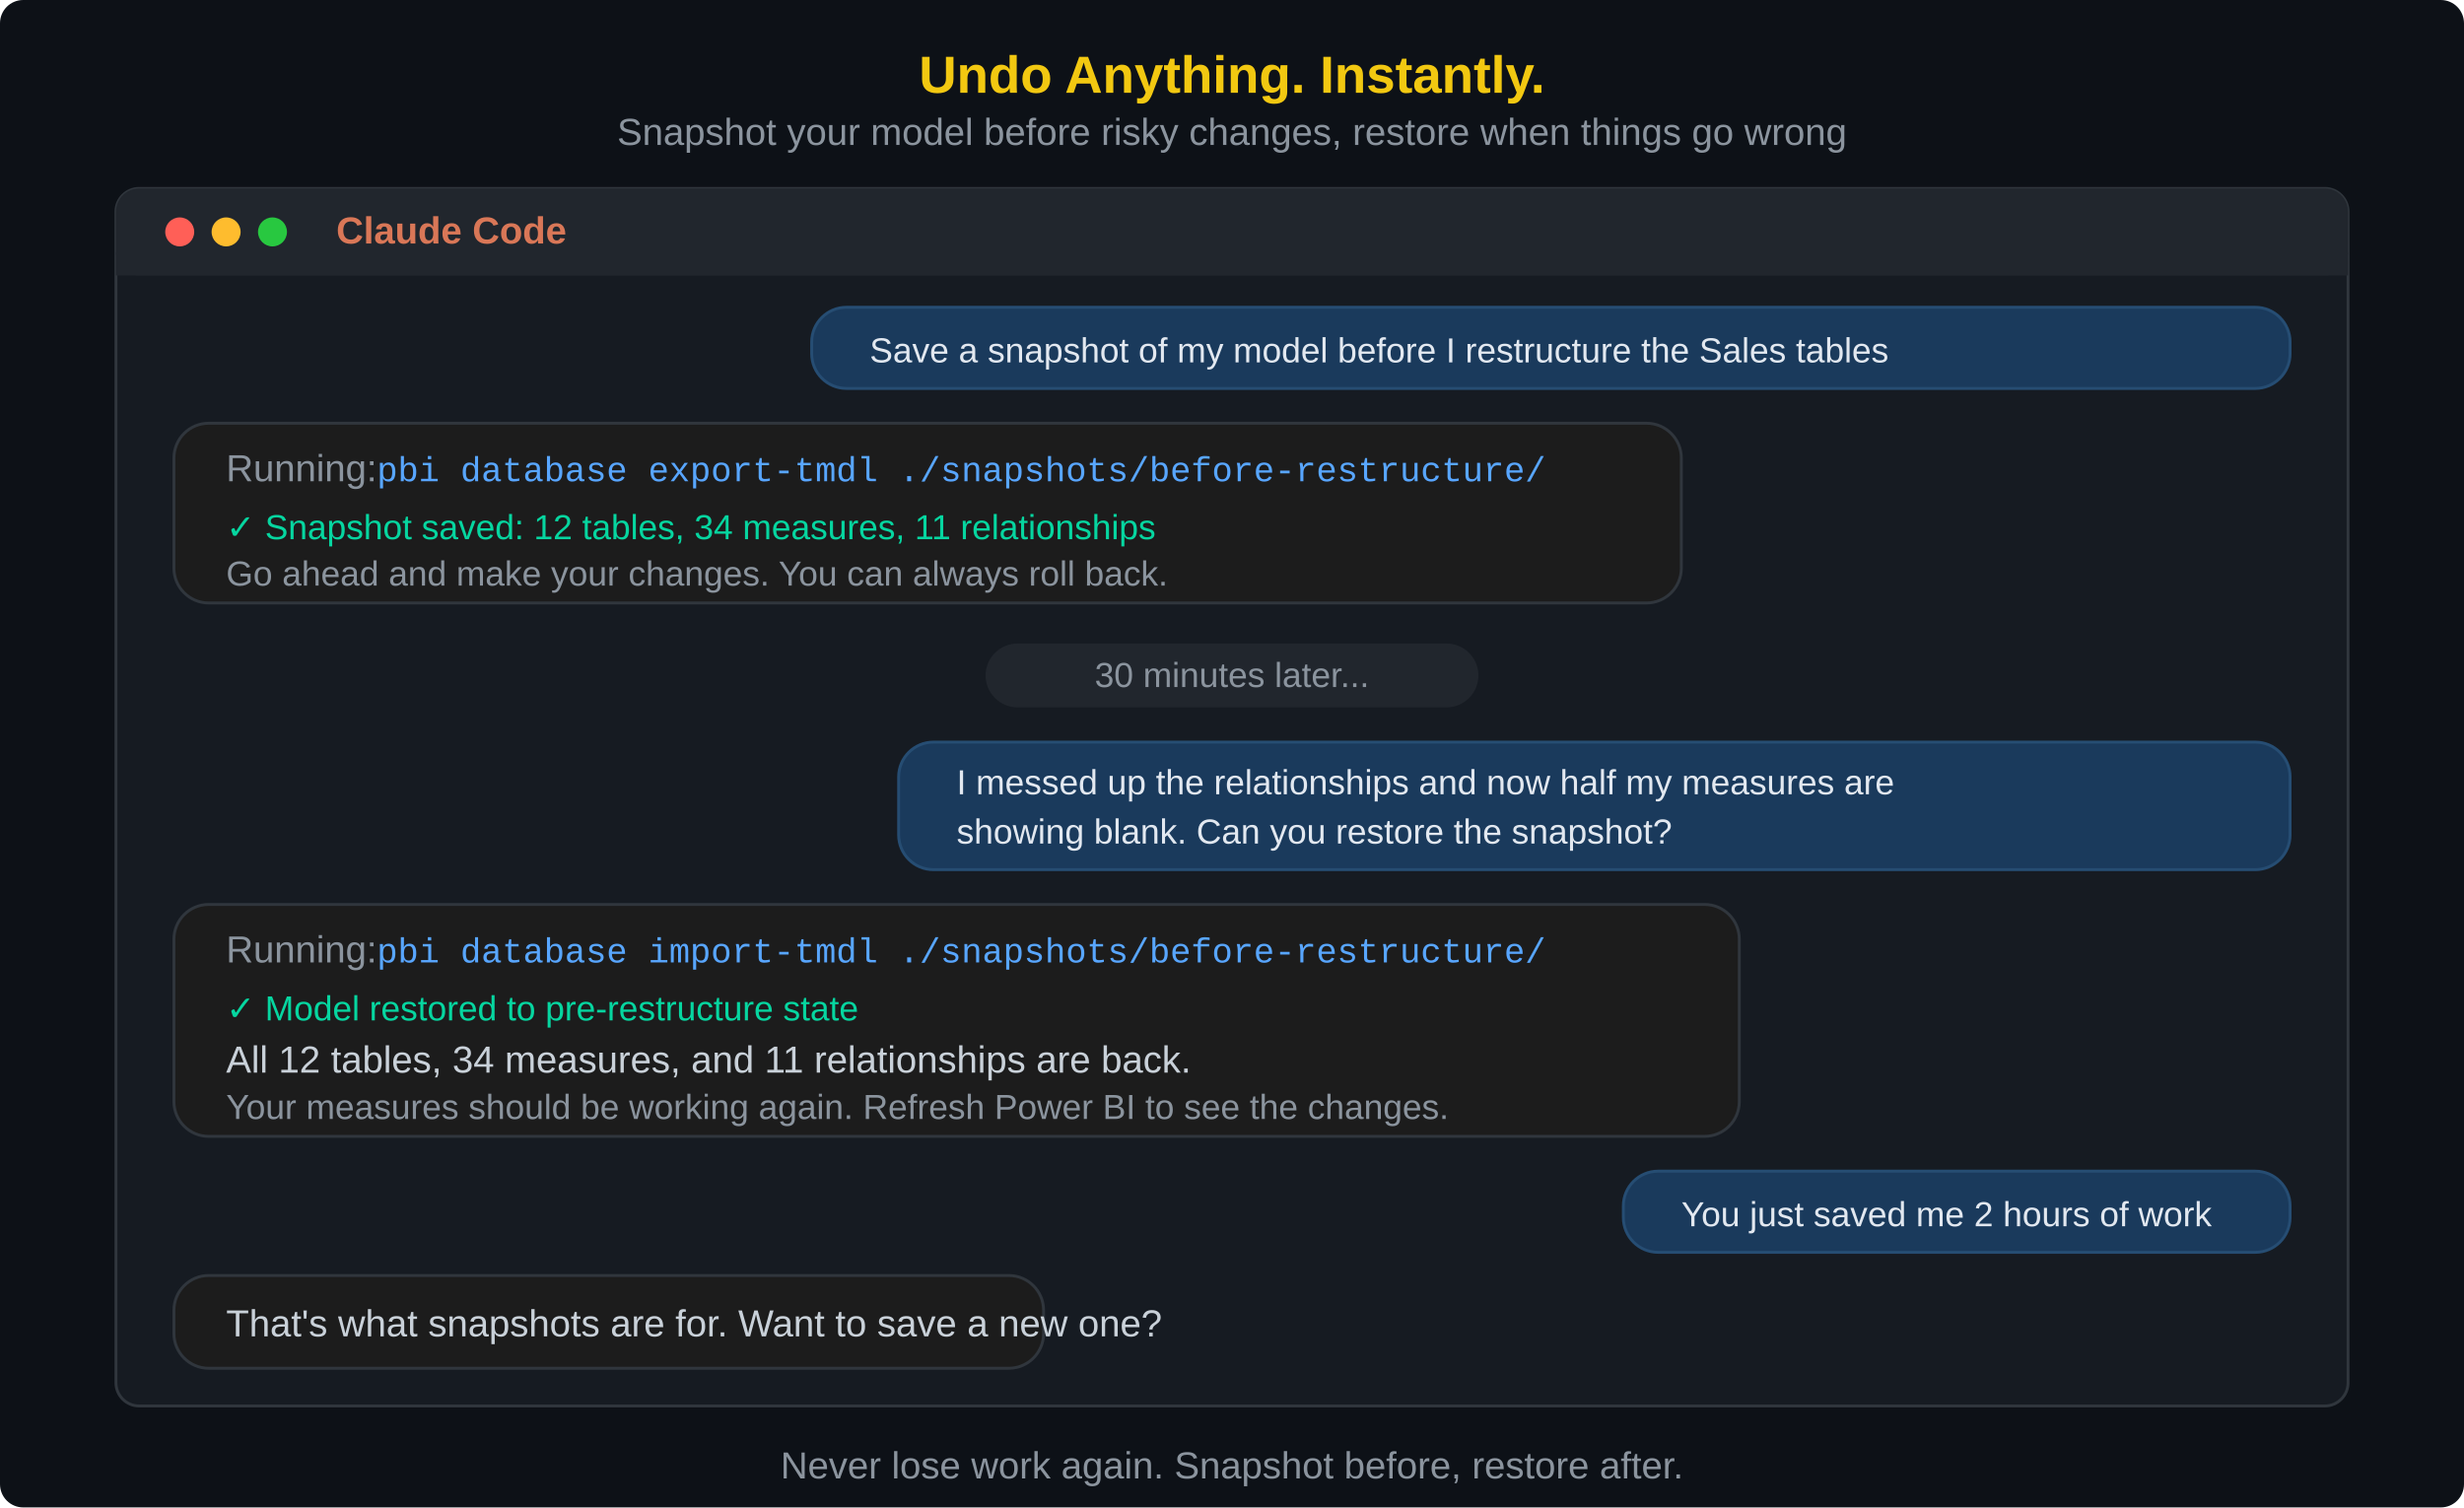
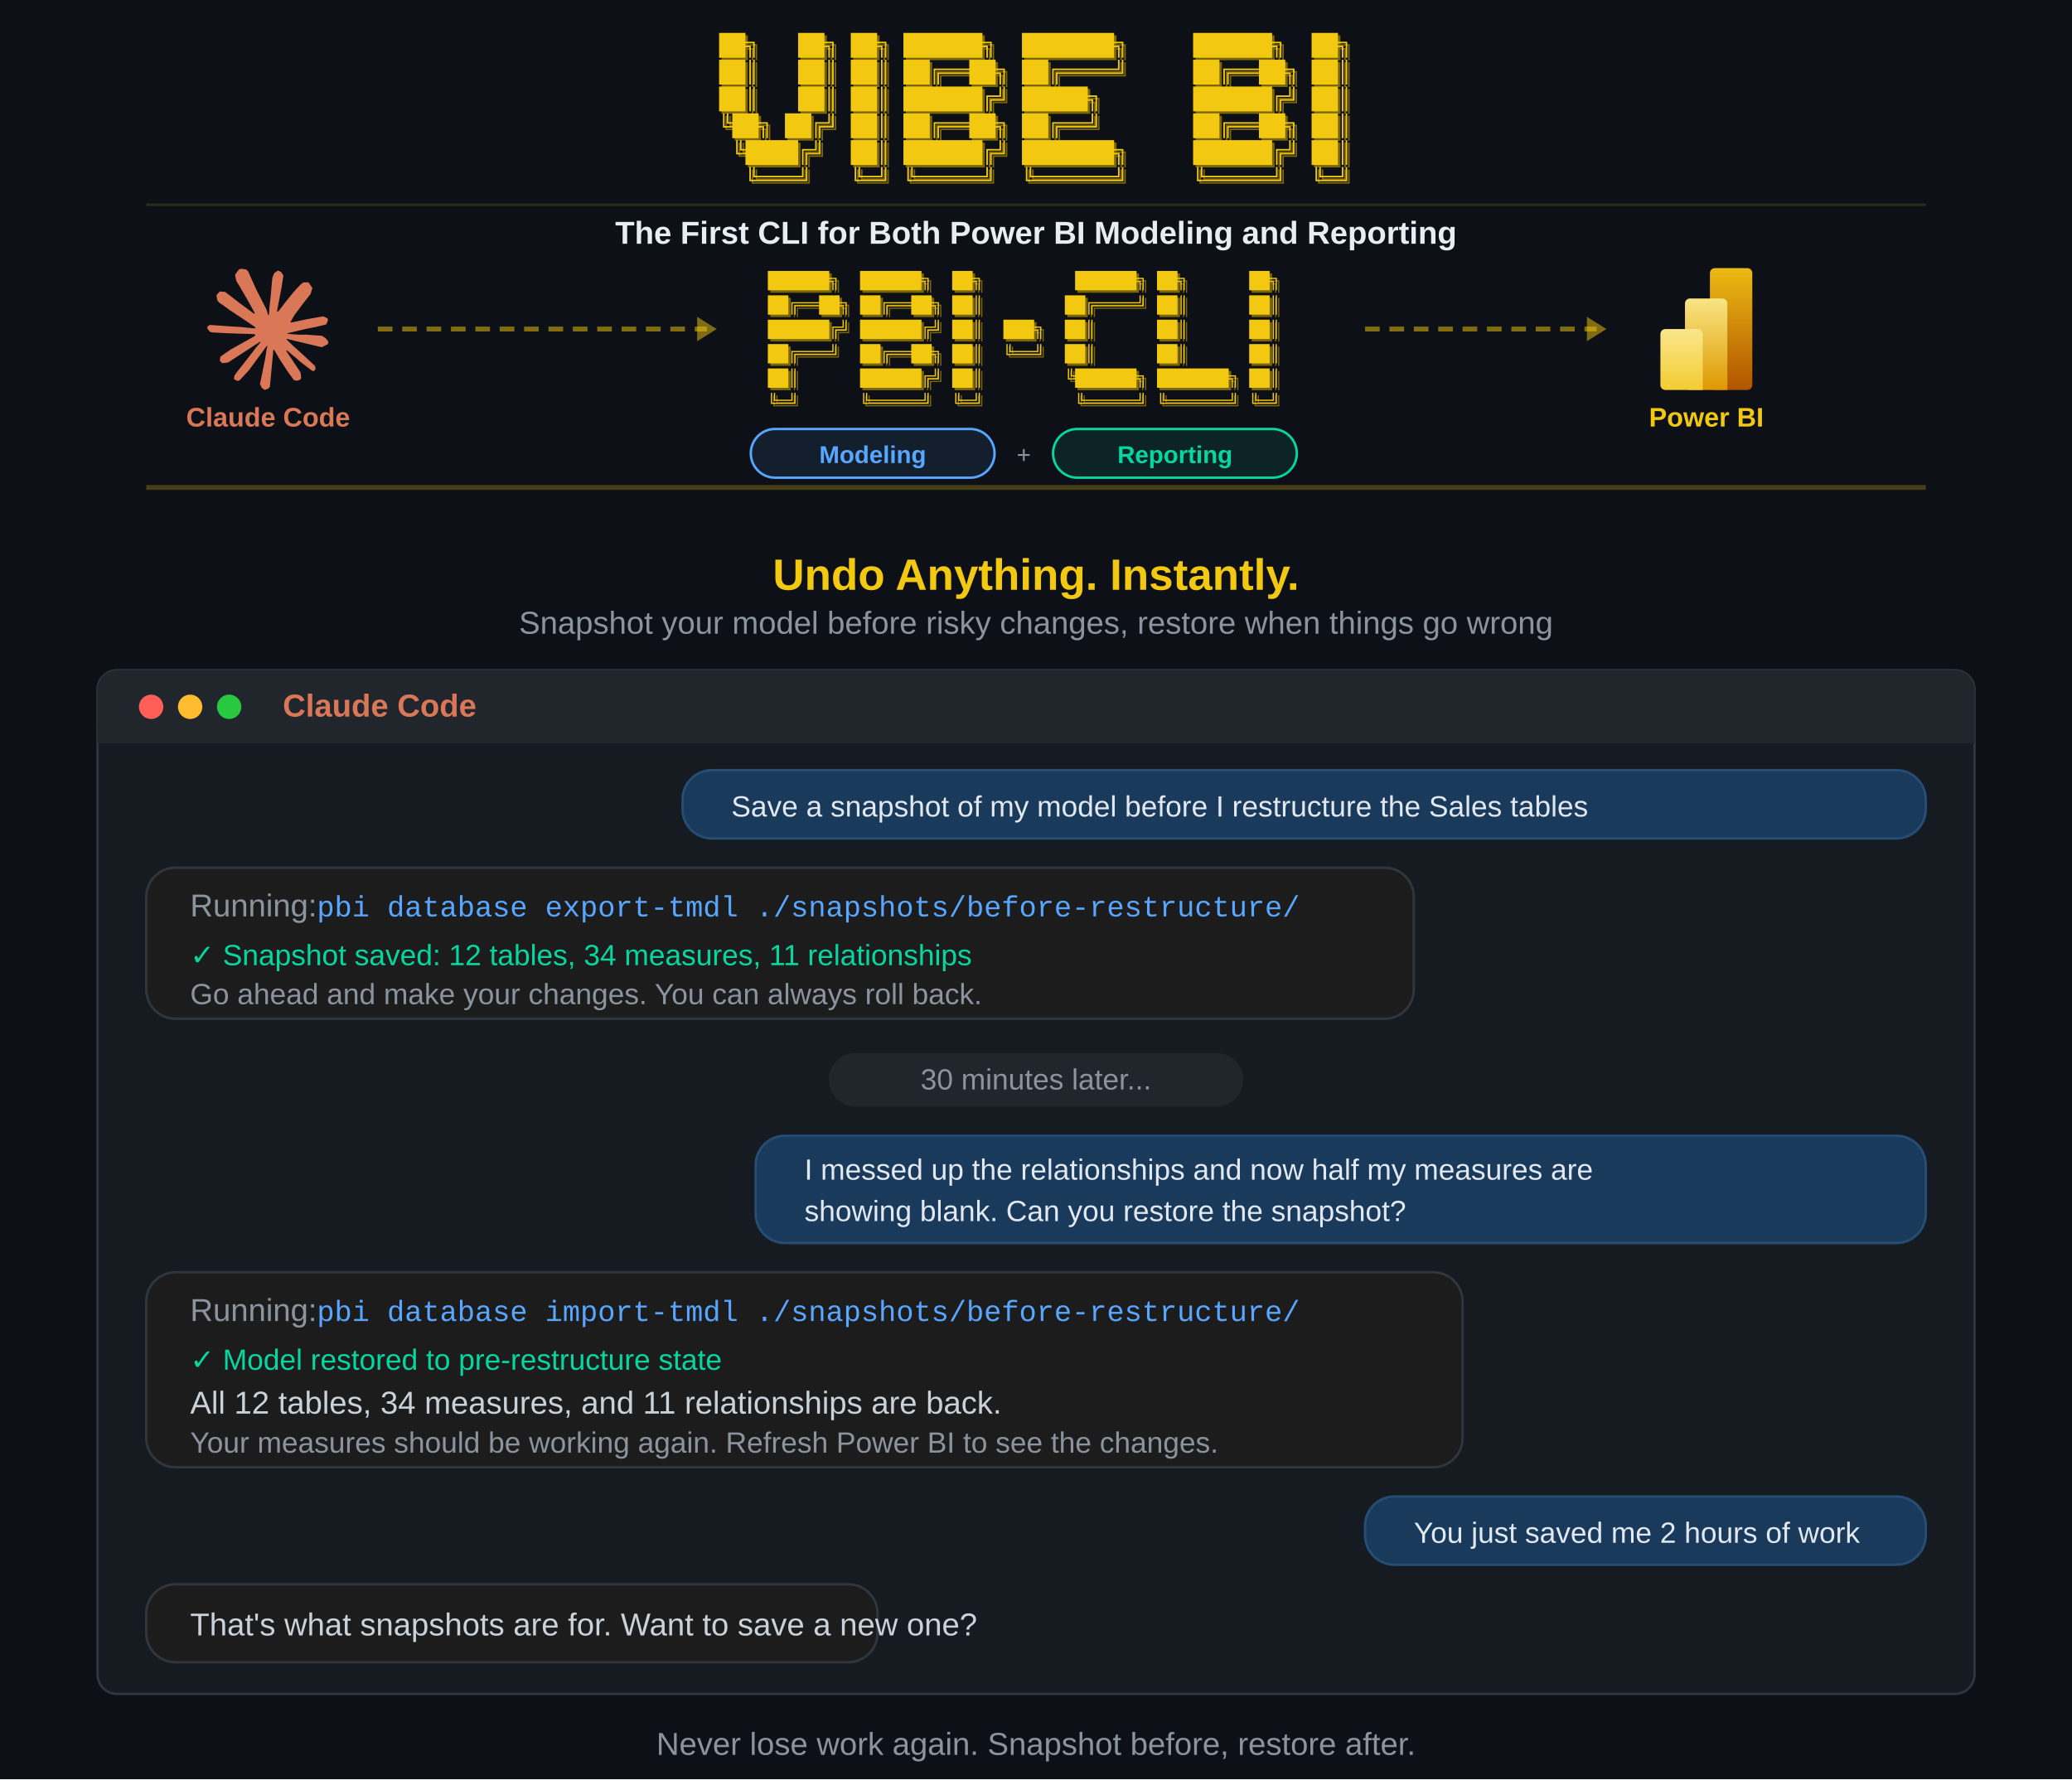
- <svg xmlns="http://www.w3.org/2000/svg" width="850" height="520" viewBox="0 0 850 520">
-   <rect width="100%" height="100%" fill="#0d1117" rx="8" />
-   <text x="425" y="32" font-family="'Segoe UI', Arial, sans-serif" font-size="18" fill="#F2C811" text-anchor="middle" font-weight="bold">Undo Anything. Instantly.</text>
-   <text x="425" y="50" font-family="'Segoe UI', Arial, sans-serif" font-size="13" fill="#8b949e" text-anchor="middle">Snapshot your model before risky changes, restore when things go wrong</text>
-   <rect x="40" y="65" width="770" height="420" rx="8" fill="#161b22" stroke="#30363d" stroke-width="1" />
-   <rect x="40" y="65" width="770" height="30" rx="8" fill="#21262d" />
-   <rect x="40" y="87" width="770" height="8" fill="#21262d" />
-   <circle cx="62" cy="80" r="5" fill="#ff5f57" />
-   <circle cx="78" cy="80" r="5" fill="#febc2e" />
-   <circle cx="94" cy="80" r="5" fill="#28c840" />
-   <text x="116" y="84" font-family="'Segoe UI', Arial, sans-serif" font-size="13" fill="#d97757" font-weight="bold">Claude Code</text>
-   <rect x="280" y="106" width="510" height="28" rx="12" fill="#1a3a5c" stroke="#264d73" stroke-width="1" />
-   <text x="300" y="125" font-family="'Segoe UI', Arial, sans-serif" font-size="12" fill="#e2e8f0">Save a snapshot of my model before I restructure the Sales tables</text>
-   <rect x="60" y="146" width="520" height="62" rx="12" fill="#1c1c1c" stroke="#30363d" stroke-width="1" />
-   <text x="78" y="166" font-family="'Segoe UI', Arial, sans-serif" font-size="13" fill="#8b949e">Running:</text>
-   <text x="130" y="166" font-family="'Courier New', Courier, monospace" font-size="12" fill="#58a6ff">pbi database export-tmdl ./snapshots/before-restructure/</text>
-   <text x="78" y="186" font-family="'Segoe UI', Arial, sans-serif" font-size="12" fill="#06d6a0">✓ Snapshot saved: 12 tables, 34 measures, 11 relationships</text>
-   <text x="78" y="202" font-family="'Segoe UI', Arial, sans-serif" font-size="12" fill="#8b949e">Go ahead and make your changes. You can always roll back.</text>
-   <rect x="340" y="222" width="170" height="22" rx="11" fill="#21262d" />
-   <text x="425" y="237" font-family="'Segoe UI', Arial, sans-serif" font-size="12" fill="#8b949e" text-anchor="middle">30 minutes later...</text>
-   <rect x="310" y="256" width="480" height="44" rx="12" fill="#1a3a5c" stroke="#264d73" stroke-width="1" />
-   <text x="330" y="274" font-family="'Segoe UI', Arial, sans-serif" font-size="12" fill="#e2e8f0">I messed up the relationships and now half my measures are</text>
-   <text x="330" y="291" font-family="'Segoe UI', Arial, sans-serif" font-size="12" fill="#e2e8f0">showing blank. Can you restore the snapshot?</text>
-   <rect x="60" y="312" width="540" height="80" rx="12" fill="#1c1c1c" stroke="#30363d" stroke-width="1" />
-   <text x="78" y="332" font-family="'Segoe UI', Arial, sans-serif" font-size="13" fill="#8b949e">Running:</text>
-   <text x="130" y="332" font-family="'Courier New', Courier, monospace" font-size="12" fill="#58a6ff">pbi database import-tmdl ./snapshots/before-restructure/</text>
-   <text x="78" y="352" font-family="'Segoe UI', Arial, sans-serif" font-size="12" fill="#06d6a0">✓ Model restored to pre-restructure state</text>
-   <text x="78" y="370" font-family="'Segoe UI', Arial, sans-serif" font-size="13" fill="#c9d1d9">All 12 tables, 34 measures, and 11 relationships are back.</text>
-   <text x="78" y="386" font-family="'Segoe UI', Arial, sans-serif" font-size="12" fill="#8b949e">Your measures should be working again. Refresh Power BI to see the changes.</text>
-   <rect x="560" y="404" width="230" height="28" rx="12" fill="#1a3a5c" stroke="#264d73" stroke-width="1" />
-   <text x="580" y="423" font-family="'Segoe UI', Arial, sans-serif" font-size="12" fill="#e2e8f0">You just saved me 2 hours of work</text>
-   <rect x="60" y="440" width="300" height="32" rx="12" fill="#1c1c1c" stroke="#30363d" stroke-width="1" />
-   <text x="78" y="461" font-family="'Segoe UI', Arial, sans-serif" font-size="13" fill="#c9d1d9">That's what snapshots are for. Want to save a new one?</text>
-   <text x="425" y="510" font-family="'Segoe UI', Arial, sans-serif" font-size="13" fill="#8b949e" text-anchor="middle">Never lose work again. Snapshot before, restore after.</text>
+ <svg xmlns="http://www.w3.org/2000/svg" width="850" height="730" viewBox="0 0 850 730">
+   <defs>
+     <linearGradient id="hdr-bar1" x1="50%" y1="0%" x2="50%" y2="100%">
+       <stop offset="0%" stop-color="#EBBB14" />
+       <stop offset="100%" stop-color="#B25400" />
+     </linearGradient>
+     <linearGradient id="hdr-bar2" x1="50%" y1="0%" x2="50%" y2="100%">
+       <stop offset="0%" stop-color="#F9E583" />
+       <stop offset="100%" stop-color="#DE9800" />
+     </linearGradient>
+     <linearGradient id="hdr-bar3" x1="50%" y1="0%" x2="50%" y2="100%">
+       <stop offset="0%" stop-color="#F9E68B" />
+       <stop offset="100%" stop-color="#F3CD32" />
+     </linearGradient>
+     <linearGradient id="pbi-lg1" x1="50%" y1="0%" x2="50%" y2="100%">
+       <stop offset="0%" stop-color="#EBBB14" />
+       <stop offset="100%" stop-color="#B25400" />
+     </linearGradient>
+     <linearGradient id="pbi-lg2" x1="50%" y1="0%" x2="50%" y2="100%">
+       <stop offset="0%" stop-color="#F9E583" />
+       <stop offset="100%" stop-color="#DE9800" />
+     </linearGradient>
+     <linearGradient id="pbi-lg5" x1="50%" y1="0%" x2="50%" y2="100%">
+       <stop offset="0%" stop-color="#F9E68B" />
+       <stop offset="100%" stop-color="#F3CD32" />
+     </linearGradient>
+   </defs>
+   <rect width="100%" height="100%" fill="#0d1117" />
+   <text font-family="'Courier New', Courier, monospace" font-size="9" fill="#7A6508" xml:space="preserve">
+     <tspan x="296" y="22">██╗   ██╗ ██╗ ██████╗  ███████╗     ██████╗  ██╗</tspan>
+     <tspan x="296" y="33">██║   ██║ ██║ ██╔══██╗ ██╔════╝     ██╔══██╗ ██║</tspan>
+     <tspan x="296" y="44">██║   ██║ ██║ ██████╔╝ █████╗       ██████╔╝ ██║</tspan>
+     <tspan x="296" y="55">╚██╗ ██╔╝ ██║ ██╔══██╗ ██╔══╝       ██╔══██╗ ██║</tspan>
+     <tspan x="296" y="66"> ╚████╔╝  ██║ ██████╔╝ ███████╗     ██████╔╝ ██║</tspan>
+     <tspan x="296" y="77">  ╚═══╝   ╚═╝ ╚═════╝  ╚══════╝     ╚═════╝  ╚═╝</tspan>
+   </text>
+   <text font-family="'Courier New', Courier, monospace" font-size="9" fill="#F2C811" xml:space="preserve">
+     <tspan x="295" y="21">██╗   ██╗ ██╗ ██████╗  ███████╗     ██████╗  ██╗</tspan>
+     <tspan x="295" y="32">██║   ██║ ██║ ██╔══██╗ ██╔════╝     ██╔══██╗ ██║</tspan>
+     <tspan x="295" y="43">██║   ██║ ██║ ██████╔╝ █████╗       ██████╔╝ ██║</tspan>
+     <tspan x="295" y="54">╚██╗ ██╔╝ ██║ ██╔══██╗ ██╔══╝       ██╔══██╗ ██║</tspan>
+     <tspan x="295" y="65"> ╚████╔╝  ██║ ██████╔╝ ███████╗     ██████╔╝ ██║</tspan>
+     <tspan x="295" y="76">  ╚═══╝   ╚═╝ ╚═════╝  ╚══════╝     ╚═════╝  ╚═╝</tspan>
+   </text>
+   <line x1="60" y1="84" x2="790" y2="84" stroke="#F2C811" stroke-opacity="0.15" stroke-width="1" />
+   <text x="425" y="100" font-family="'Segoe UI', Arial, sans-serif" font-size="13" fill="#e6edf3" text-anchor="middle" font-weight="600">The First CLI for Both Power BI Modeling and Reporting</text>
+   <svg x="85" y="110" width="50" height="50" viewBox="0 0 1200 1200">
+     <path fill="#d97757" d="M 233.96 800.215 L 468.644 668.537 L 472.591 657.101 L 468.644 650.738 L 457.208 650.738 L 417.987 648.322 L 283.893 644.698 L 167.597 639.866 L 54.926 633.826 L 26.577 627.785 L 3.3e-05 592.752 L 2.738 575.275 L 26.577 559.248 L 60.725 562.228 L 136.188 567.383 L 249.423 575.195 L 331.57 580.027 L 453.262 592.671 L 472.591 592.671 L 475.329 584.859 L 468.725 580.027 L 463.571 575.195 L 346.389 495.785 L 219.544 411.866 L 153.101 363.544 L 117.181 339.06 L 99.06 316.107 L 91.248 266.014 L 123.866 230.094 L 167.678 233.074 L 178.873 236.054 L 223.248 270.201 L 318.04 343.57 L 441.826 434.738 L 459.946 449.799 L 467.195 444.644 L 468.081 441.02 L 459.946 427.409 L 392.617 305.718 L 320.779 181.933 L 288.805 130.631 L 280.349 99.866 C 277.369 87.221 275.195 76.591 275.195 63.624 L 312.322 13.208 L 332.859 6.604 L 382.389 13.208 L 403.248 31.329 L 434.014 101.718 L 483.866 212.537 L 561.181 363.221 L 583.812 407.919 L 595.893 449.315 L 600.403 461.96 L 608.215 461.96 L 608.215 454.712 L 614.577 369.826 L 626.336 265.611 L 637.772 131.517 L 641.718 93.745 L 660.403 48.483 L 697.53 24 L 726.524 37.852 L 750.363 72 L 747.06 94.067 L 732.886 186.201 L 705.101 330.524 L 686.98 427.168 L 697.53 427.168 L 709.611 415.087 L 758.497 350.175 L 840.644 247.49 L 876.886 206.738 L 919.168 161.718 L 946.309 140.295 L 997.611 140.295 L 1035.383 196.43 L 1018.47 254.416 L 965.638 321.423 L 921.826 378.202 L 859.007 462.765 L 819.785 530.416 L 823.409 535.812 L 832.752 534.926 L 974.658 504.725 L 1051.329 490.873 L 1142.819 475.168 L 1184.215 494.497 L 1188.725 514.148 L 1172.456 554.336 L 1074.604 578.497 L 959.839 601.45 L 788.94 641.879 L 786.846 643.409 L 789.262 646.389 L 866.255 653.638 L 899.195 655.409 L 979.812 655.409 L 1129.933 666.604 L 1169.154 692.537 L 1192.671 724.269 L 1188.725 748.43 L 1128.322 779.195 L 1046.819 759.866 L 856.591 714.604 L 791.356 698.336 L 782.336 698.336 L 782.336 703.732 L 836.698 756.886 L 936.322 846.846 L 1061.074 962.819 L 1067.436 991.49 L 1051.409 1014.121 L 1034.497 1011.705 L 924.886 929.235 L 882.604 892.108 L 786.846 811.49 L 780.483 811.49 L 780.483 819.946 L 802.55 852.242 L 919.087 1027.409 L 925.128 1081.128 L 916.671 1098.604 L 886.47 1109.154 L 853.289 1103.114 L 785.074 1007.356 L 714.685 899.517 L 657.906 802.872 L 650.98 806.819 L 617.477 1167.705 L 601.772 1186.148 L 565.53 1200 L 535.329 1177.047 L 519.302 1139.92 L 535.329 1066.551 L 554.658 970.792 L 570.362 894.685 L 584.537 800.134 L 592.993 768.725 L 592.43 766.631 L 585.503 767.517 L 514.228 865.369 L 405.826 1011.866 L 320.054 1103.678 L 299.517 1111.812 L 263.92 1093.369 L 267.221 1060.43 L 287.114 1031.114 L 405.826 880.107 L 477.423 786.524 L 523.651 732.483 L 523.329 724.671 L 520.591 724.671 L 205.289 929.396 L 149.154 936.644 L 124.993 914.014 L 127.973 876.886 L 139.409 864.805 L 234.201 799.57 L 233.879 799.893 Z" />
+   </svg>
+   <text x="110" y="175" font-family="'Segoe UI', Arial, sans-serif" font-size="11" fill="#d97757" text-anchor="middle" font-weight="600">Claude Code</text>
+   <line x1="155" y1="135" x2="290" y2="135" stroke="#F2C811" stroke-width="2" stroke-dasharray="6,4" stroke-opacity="0.5" />
+   <polygon points="294,135 286,130 286,140" fill="#F2C811" fill-opacity="0.5" />
+   <text font-family="'Courier New', Courier, monospace" font-size="7" fill="#7A6508" xml:space="preserve">
+     <tspan x="316" y="118">██████╗  ██████╗  ██╗         ██████╗ ██╗      ██╗</tspan>
+     <tspan x="316" y="128">██╔══██╗ ██╔══██╗ ██║        ██╔════╝ ██║      ██║</tspan>
+     <tspan x="316" y="138">██████╔╝ ██████╔╝ ██║  ███╗  ██║      ██║      ██║</tspan>
+     <tspan x="316" y="148">██╔═══╝  ██╔══██╗ ██║  ╚══╝  ██║      ██║      ██║</tspan>
+     <tspan x="316" y="158">██║      ██████╔╝ ██║        ╚██████╗ ███████╗ ██║</tspan>
+     <tspan x="316" y="168">╚═╝      ╚═════╝  ╚═╝         ╚═════╝ ╚══════╝ ╚═╝</tspan>
+   </text>
+   <text font-family="'Courier New', Courier, monospace" font-size="7" fill="#F2C811" xml:space="preserve">
+     <tspan x="315" y="117">██████╗  ██████╗  ██╗         ██████╗ ██╗      ██╗</tspan>
+     <tspan x="315" y="127">██╔══██╗ ██╔══██╗ ██║        ██╔════╝ ██║      ██║</tspan>
+     <tspan x="315" y="137">██████╔╝ ██████╔╝ ██║  ███╗  ██║      ██║      ██║</tspan>
+     <tspan x="315" y="147">██╔═══╝  ██╔══██╗ ██║  ╚══╝  ██║      ██║      ██║</tspan>
+     <tspan x="315" y="157">██║      ██████╔╝ ██║        ╚██████╗ ███████╗ ██║</tspan>
+     <tspan x="315" y="167">╚═╝      ╚═════╝  ╚═╝         ╚═════╝ ╚══════╝ ╚═╝</tspan>
+   </text>
+   <line x1="560" y1="135" x2="655" y2="135" stroke="#F2C811" stroke-width="2" stroke-dasharray="6,4" stroke-opacity="0.5" />
+   <polygon points="659,135 651,130 651,140" fill="#F2C811" fill-opacity="0.5" />
+   <svg x="675" y="110" width="50" height="50" viewBox="0 0 630 630">
+     <g transform="translate(77.5, 0)">
+       <rect fill="url(#pbi-lg1)" x="256" y="0" width="219" height="630" rx="26" />
+       <path fill="url(#pbi-lg2)" d="M346,604 L346,630 L320,630 L153,630 C138.64,630 127,618.36 127,604 L127,183 C127,168.64 138.64,157 153,157 L320,157 C334.36,157 346,168.64 346,183 L346,604 Z" />
+       <path fill="url(#pbi-lg5)" d="M219,604 L219,630 L193,630 L26,630 C11.64,630 0,618.36 0,604 L0,341 C0,326.64 11.64,315 26,315 L193,315 C207.36,315 219,326.64 219,341 L219,604 Z" />
+     </g>
+   </svg>
+   <text x="700" y="175" font-family="'Segoe UI', Arial, sans-serif" font-size="11" fill="#F2C811" text-anchor="middle" font-weight="600">Power BI</text>
+   <rect x="308" y="176" width="100" height="20" rx="10" fill="#58a6ff" fill-opacity="0.1" stroke="#58a6ff" stroke-width="1" />
+   <text x="358" y="190" font-family="'Segoe UI', Arial, sans-serif" font-size="10" fill="#58a6ff" text-anchor="middle" font-weight="600">Modeling</text>
+   <text x="420" y="190" font-family="'Segoe UI', Arial, sans-serif" font-size="10" fill="#8b949e" text-anchor="middle">+</text>
+   <rect x="432" y="176" width="100" height="20" rx="10" fill="#06d6a0" fill-opacity="0.1" stroke="#06d6a0" stroke-width="1" />
+   <text x="482" y="190" font-family="'Segoe UI', Arial, sans-serif" font-size="10" fill="#06d6a0" text-anchor="middle" font-weight="600">Reporting</text>
+   <line x1="60" y1="200" x2="790" y2="200" stroke="#F2C811" stroke-opacity="0.25" stroke-width="2" />
+   <g transform="translate(0, 210)">
+     <text x="425" y="32" font-family="'Segoe UI', Arial, sans-serif" font-size="18" fill="#F2C811" text-anchor="middle" font-weight="bold">Undo Anything. Instantly.</text>
+     <text x="425" y="50" font-family="'Segoe UI', Arial, sans-serif" font-size="13" fill="#8b949e" text-anchor="middle">Snapshot your model before risky changes, restore when things go wrong</text>
+     <rect x="40" y="65" width="770" height="420" rx="8" fill="#161b22" stroke="#30363d" stroke-width="1" />
+     <rect x="40" y="65" width="770" height="30" rx="8" fill="#21262d" />
+     <rect x="40" y="87" width="770" height="8" fill="#21262d" />
+     <circle cx="62" cy="80" r="5" fill="#ff5f57" />
+     <circle cx="78" cy="80" r="5" fill="#febc2e" />
+     <circle cx="94" cy="80" r="5" fill="#28c840" />
+     <text x="116" y="84" font-family="'Segoe UI', Arial, sans-serif" font-size="13" fill="#d97757" font-weight="bold">Claude Code</text>
+     <rect x="280" y="106" width="510" height="28" rx="12" fill="#1a3a5c" stroke="#264d73" stroke-width="1" />
+     <text x="300" y="125" font-family="'Segoe UI', Arial, sans-serif" font-size="12" fill="#e2e8f0">Save a snapshot of my model before I restructure the Sales tables</text>
+     <rect x="60" y="146" width="520" height="62" rx="12" fill="#1c1c1c" stroke="#30363d" stroke-width="1" />
+     <text x="78" y="166" font-family="'Segoe UI', Arial, sans-serif" font-size="13" fill="#8b949e">Running:</text>
+     <text x="130" y="166" font-family="'Courier New', Courier, monospace" font-size="12" fill="#58a6ff">pbi database export-tmdl ./snapshots/before-restructure/</text>
+     <text x="78" y="186" font-family="'Segoe UI', Arial, sans-serif" font-size="12" fill="#06d6a0">✓ Snapshot saved: 12 tables, 34 measures, 11 relationships</text>
+     <text x="78" y="202" font-family="'Segoe UI', Arial, sans-serif" font-size="12" fill="#8b949e">Go ahead and make your changes. You can always roll back.</text>
+     <rect x="340" y="222" width="170" height="22" rx="11" fill="#21262d" />
+     <text x="425" y="237" font-family="'Segoe UI', Arial, sans-serif" font-size="12" fill="#8b949e" text-anchor="middle">30 minutes later...</text>
+     <rect x="310" y="256" width="480" height="44" rx="12" fill="#1a3a5c" stroke="#264d73" stroke-width="1" />
+     <text x="330" y="274" font-family="'Segoe UI', Arial, sans-serif" font-size="12" fill="#e2e8f0">I messed up the relationships and now half my measures are</text>
+     <text x="330" y="291" font-family="'Segoe UI', Arial, sans-serif" font-size="12" fill="#e2e8f0">showing blank. Can you restore the snapshot?</text>
+     <rect x="60" y="312" width="540" height="80" rx="12" fill="#1c1c1c" stroke="#30363d" stroke-width="1" />
+     <text x="78" y="332" font-family="'Segoe UI', Arial, sans-serif" font-size="13" fill="#8b949e">Running:</text>
+     <text x="130" y="332" font-family="'Courier New', Courier, monospace" font-size="12" fill="#58a6ff">pbi database import-tmdl ./snapshots/before-restructure/</text>
+     <text x="78" y="352" font-family="'Segoe UI', Arial, sans-serif" font-size="12" fill="#06d6a0">✓ Model restored to pre-restructure state</text>
+     <text x="78" y="370" font-family="'Segoe UI', Arial, sans-serif" font-size="13" fill="#c9d1d9">All 12 tables, 34 measures, and 11 relationships are back.</text>
+     <text x="78" y="386" font-family="'Segoe UI', Arial, sans-serif" font-size="12" fill="#8b949e">Your measures should be working again. Refresh Power BI to see the changes.</text>
+     <rect x="560" y="404" width="230" height="28" rx="12" fill="#1a3a5c" stroke="#264d73" stroke-width="1" />
+     <text x="580" y="423" font-family="'Segoe UI', Arial, sans-serif" font-size="12" fill="#e2e8f0">You just saved me 2 hours of work</text>
+     <rect x="60" y="440" width="300" height="32" rx="12" fill="#1c1c1c" stroke="#30363d" stroke-width="1" />
+     <text x="78" y="461" font-family="'Segoe UI', Arial, sans-serif" font-size="13" fill="#c9d1d9">That's what snapshots are for. Want to save a new one?</text>
+     <text x="425" y="510" font-family="'Segoe UI', Arial, sans-serif" font-size="13" fill="#8b949e" text-anchor="middle">Never lose work again. Snapshot before, restore after.</text>
+   </g>
</svg>
